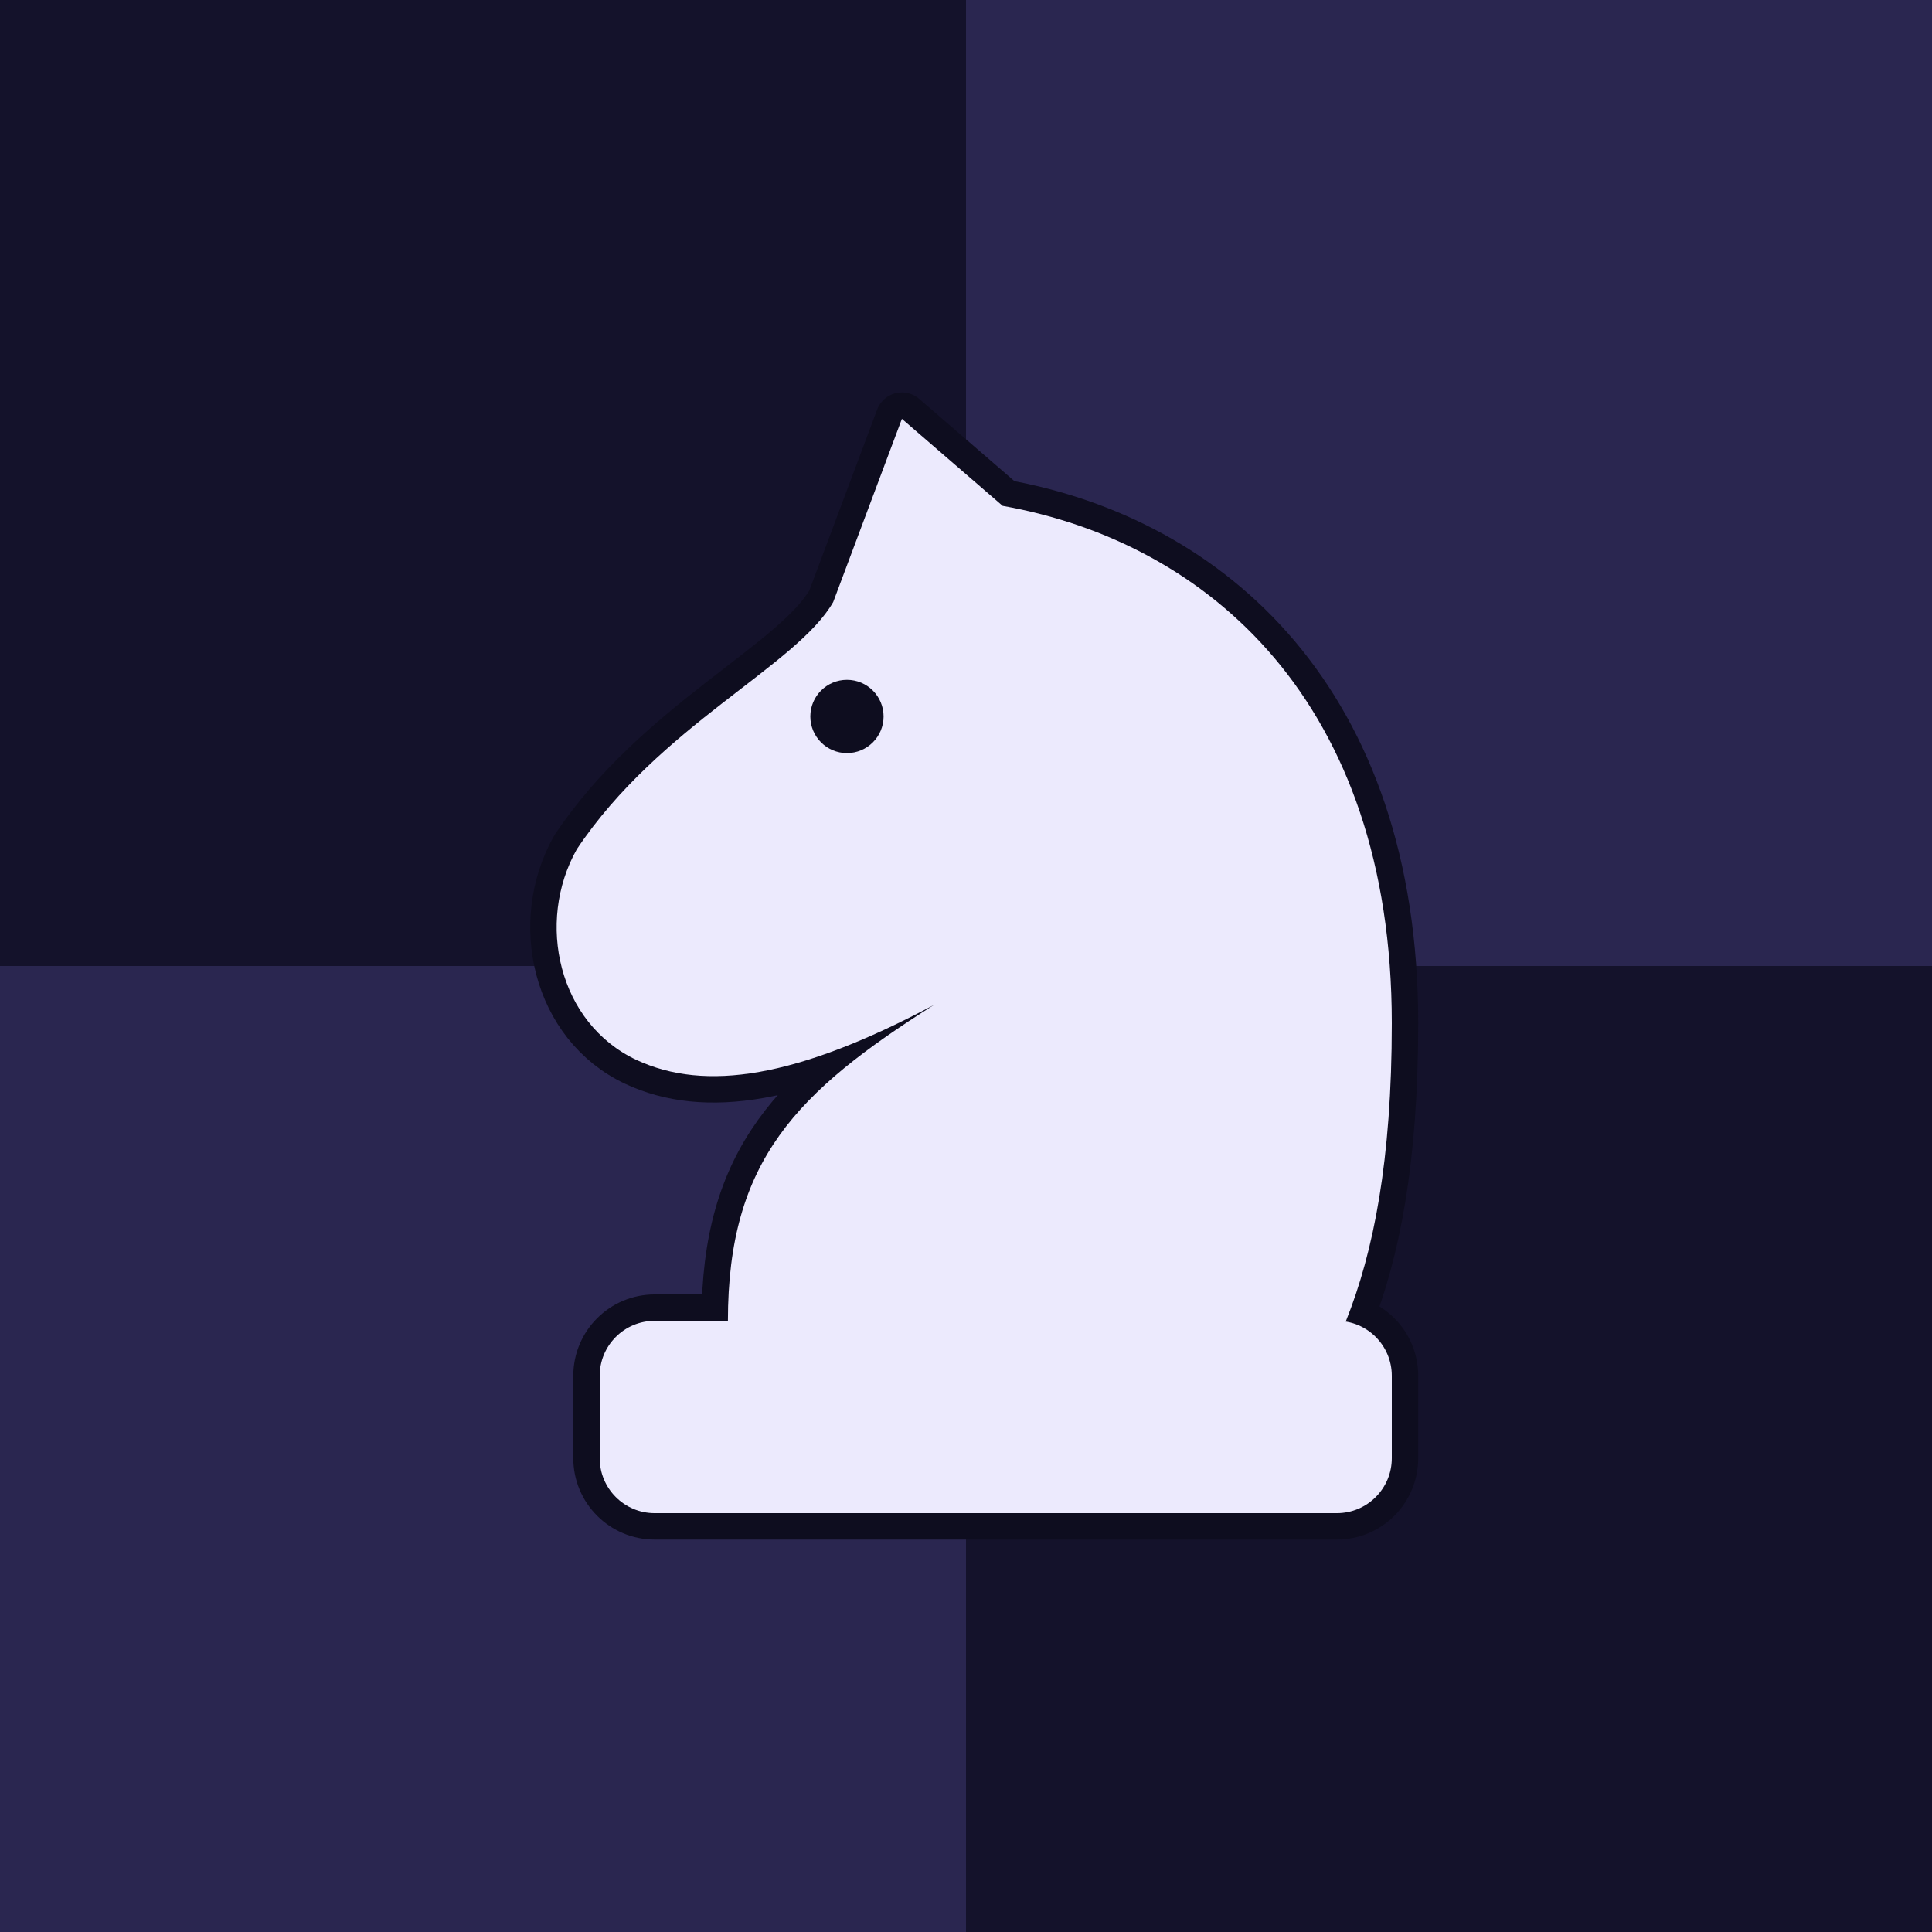
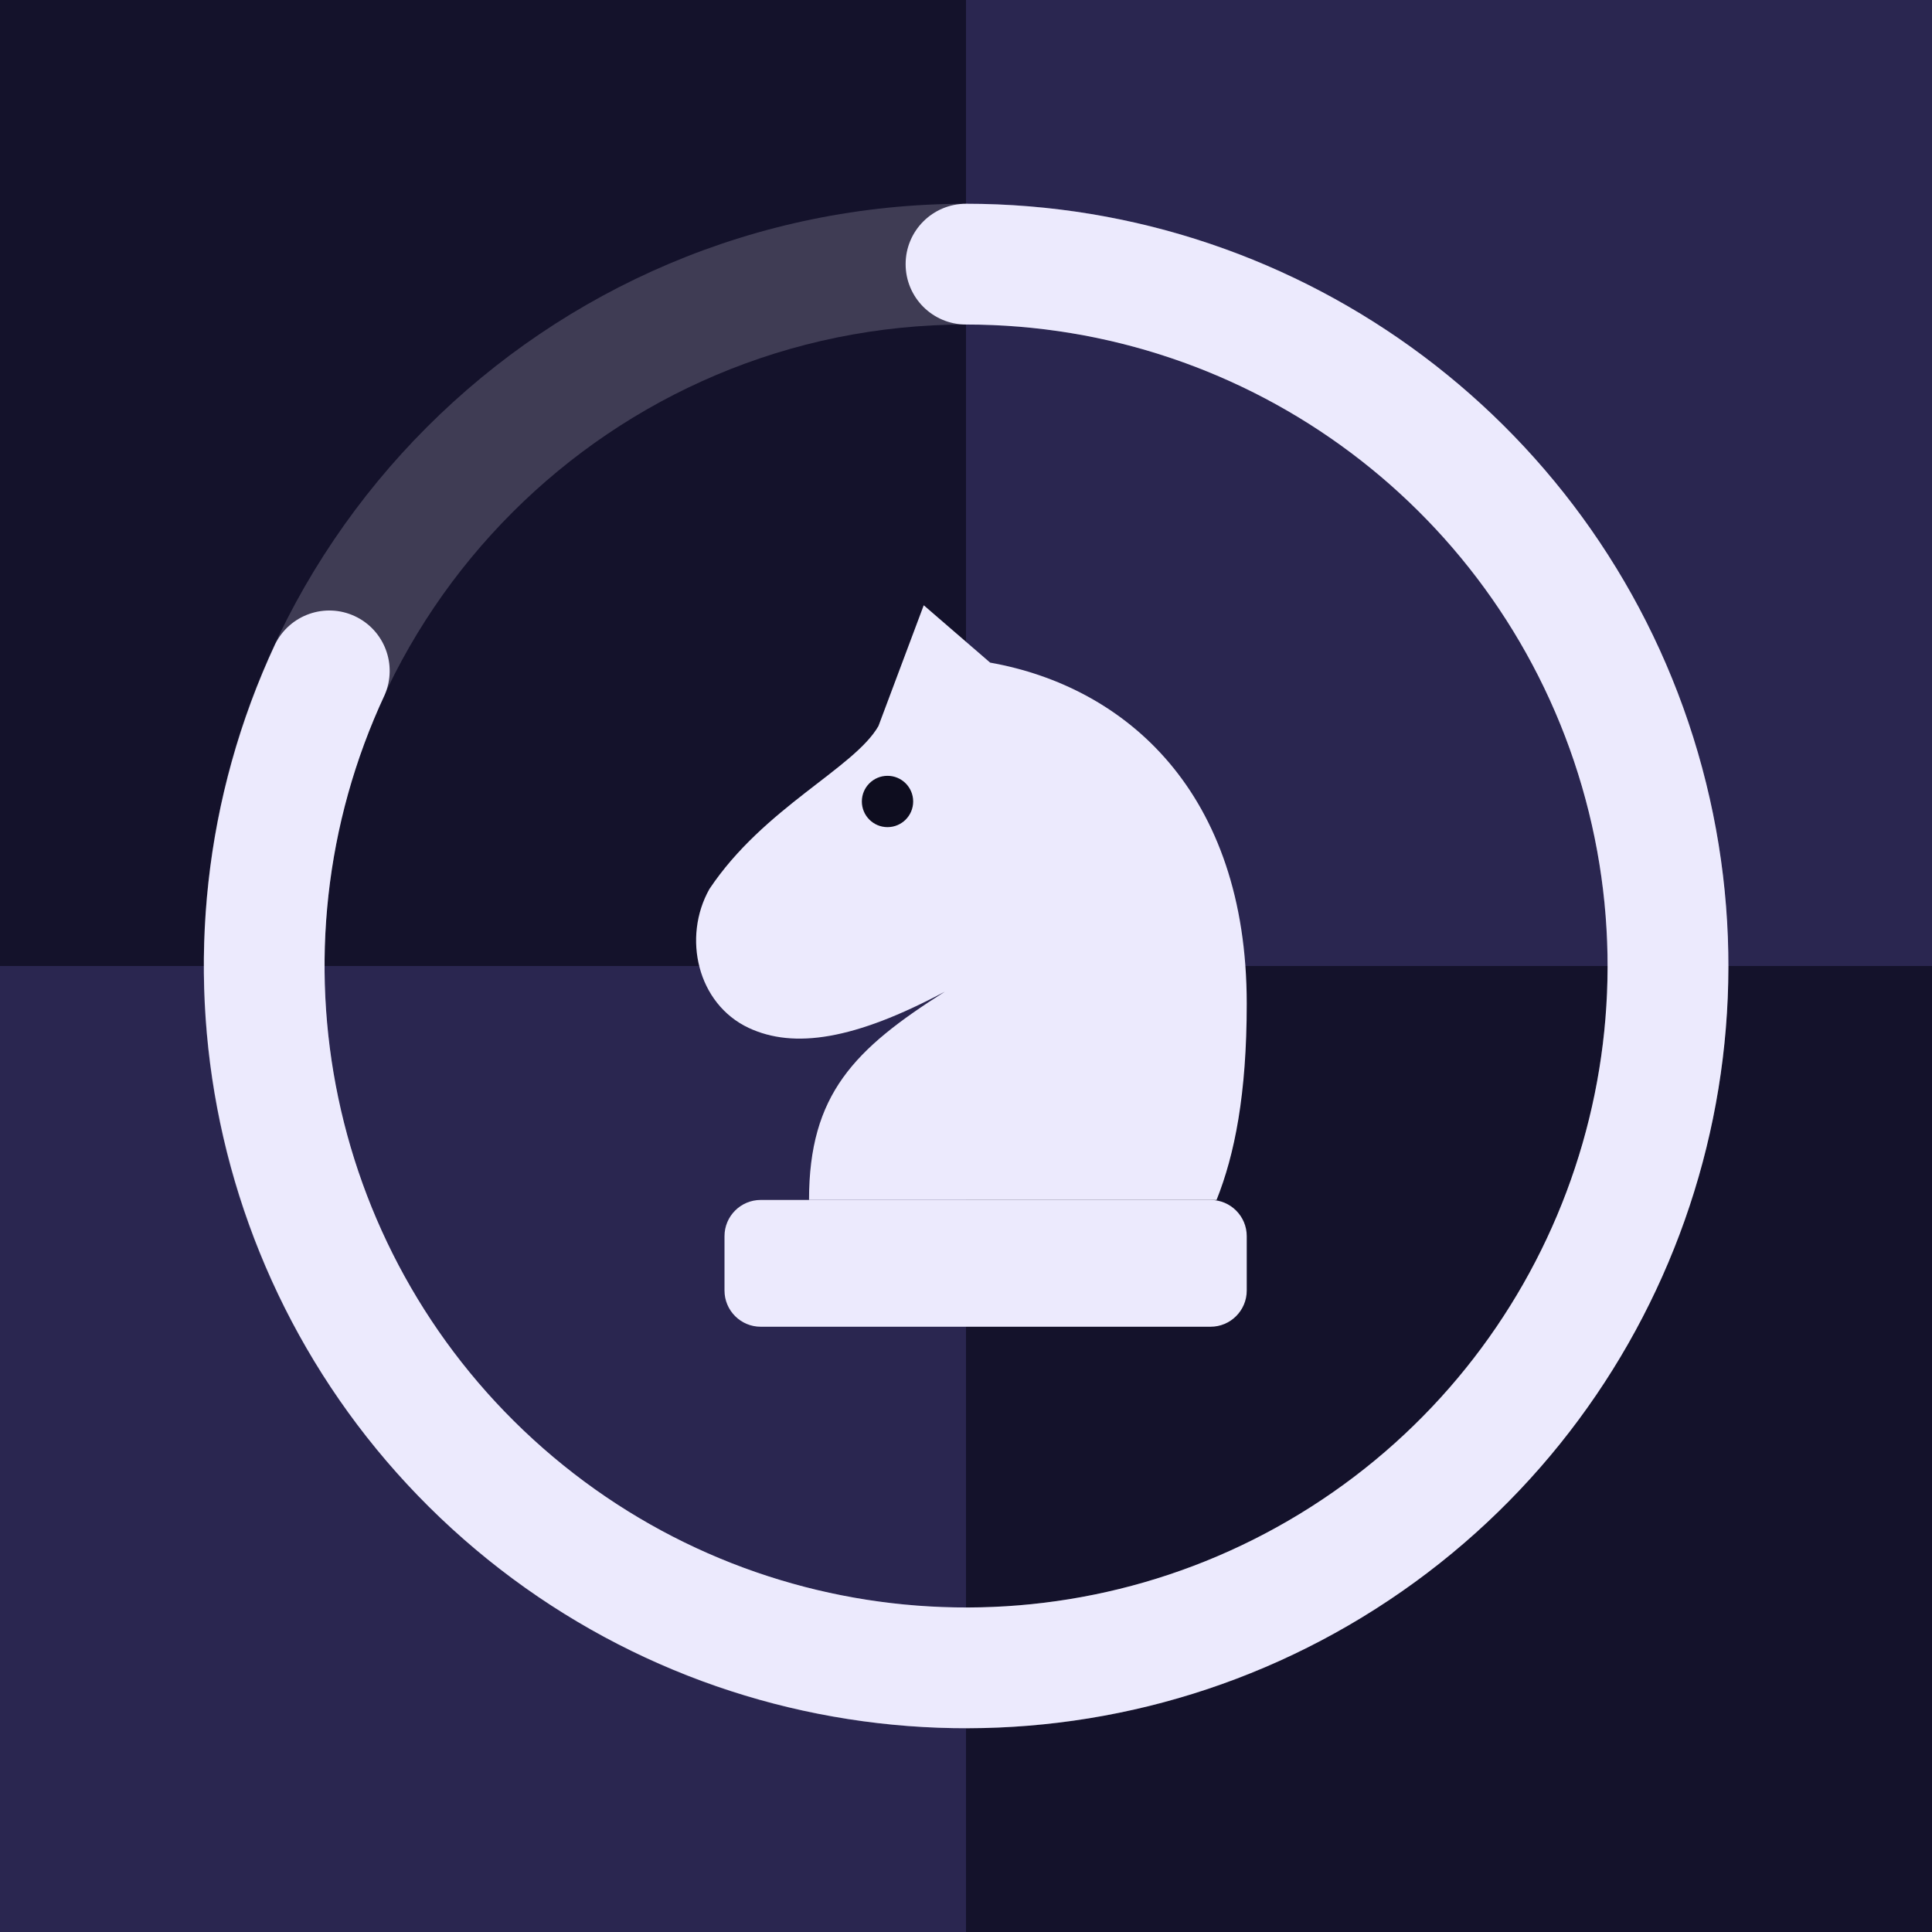
<svg xmlns="http://www.w3.org/2000/svg" viewBox="0 0 1024 1024">
  <rect x="0.0" y="0.0" width="512.5" height="512.5" fill="#14122B" />
  <rect x="0.0" y="512.0" width="512.5" height="512.5" fill="#2A2650" />
  <rect x="512.0" y="0.0" width="512.5" height="512.5" fill="#2A2650" />
  <rect x="512.0" y="512.0" width="512.5" height="512.5" fill="#14122B" />
-   <g transform="translate(512,512) scale(2.426778) translate(-507,-557.5)" fill="#0E0D1F" stroke="#0E0D1F" stroke-width="11.538" stroke-linejoin="round">
+   <path d="M 108.0 512 A 404.0 404.0 0 1 0 916.0 512 A 404.0 404.0 0 1 0 108.0 512 Z M 172.0 512 A 340.0 340.0 0 1 0 852.0 512 A 340.0 340.0 0 1 0 172.0 512 Z" fill="#ECEAFD" fill-rule="evenodd" fill-opacity="0.2" />
+   <path d="M 512.0 108.0 A 404.0 404.0 0 1 1 145.9 341.3 A 32.0 32.0 0 0 1 203.9 368.3 A 340.0 340.0 0 1 0 512.0 172.0 A 32.0 32.0 0 0 1 512.0 108.0 Z" fill="#ECEAFD" />
+   <g transform="translate(512,512) scale(1.6) translate(-507,-557.5)" fill="#ECEAFD">
    <path d="M493 438 L515 457 C560 465 600 500 600 570 C600 600 596 620 590 635 L455 635 C455 600 470 585 500 566 C470 582 450 585 435 578 C418 570 413 548 422 532 C440 505 470 492 478 478 Z" />
    <rect x="427" y="635" width="173" height="42" rx="12" />
  </g>
-   <g transform="translate(512,512) scale(2.426778) translate(-507,-557.5)" fill="#ECEAFD">
-     <path d="M493 438 L515 457 C560 465 600 500 600 570 C600 600 596 620 590 635 L455 635 C455 600 470 585 500 566 C470 582 450 585 435 578 C418 570 413 548 422 532 C440 505 470 492 478 478 Z" />
-     <rect x="427" y="635" width="173" height="42" rx="12" />
-   </g>
-   <g transform="translate(512,512) scale(2.426778) translate(-507,-557.5)">
-     <circle cx="481" cy="503" r="8" fill="#0E0D1F" />
+   <g transform="translate(512,512) scale(1.6) translate(-507,-557.5)">
+     <circle cx="481" cy="503" r="8.5" fill="#0E0D1F" />
  </g>
</svg>
